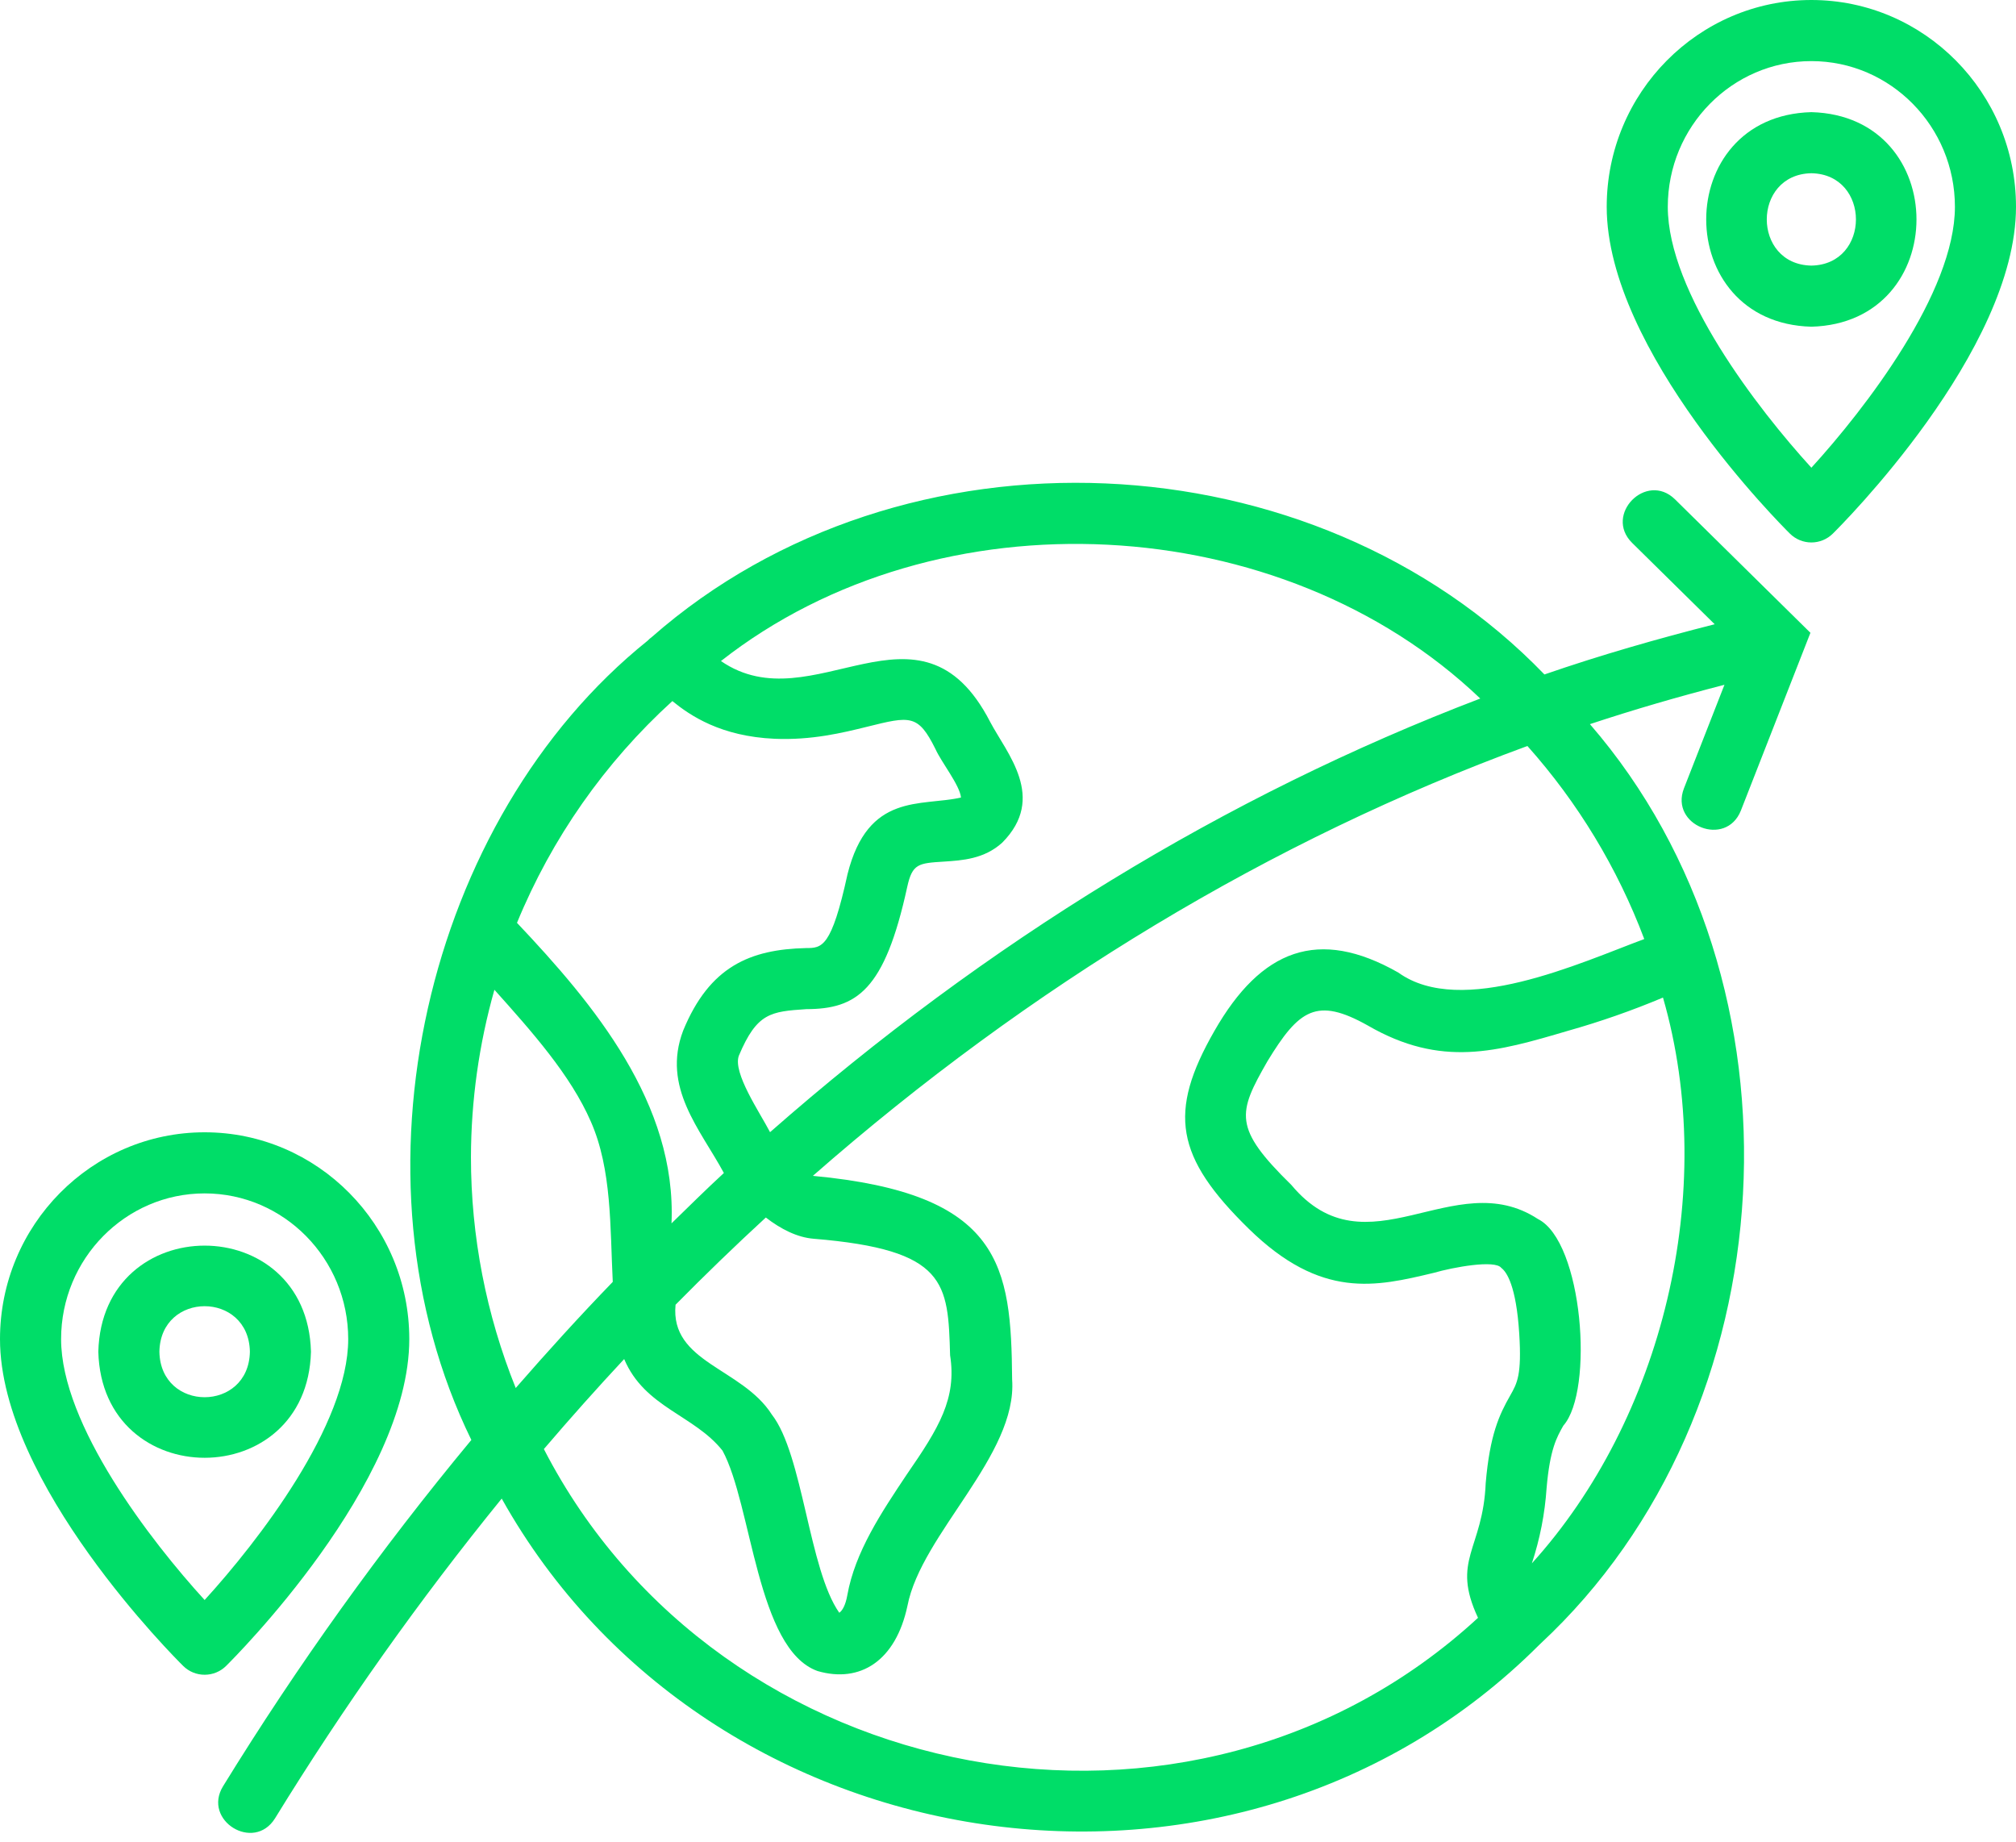
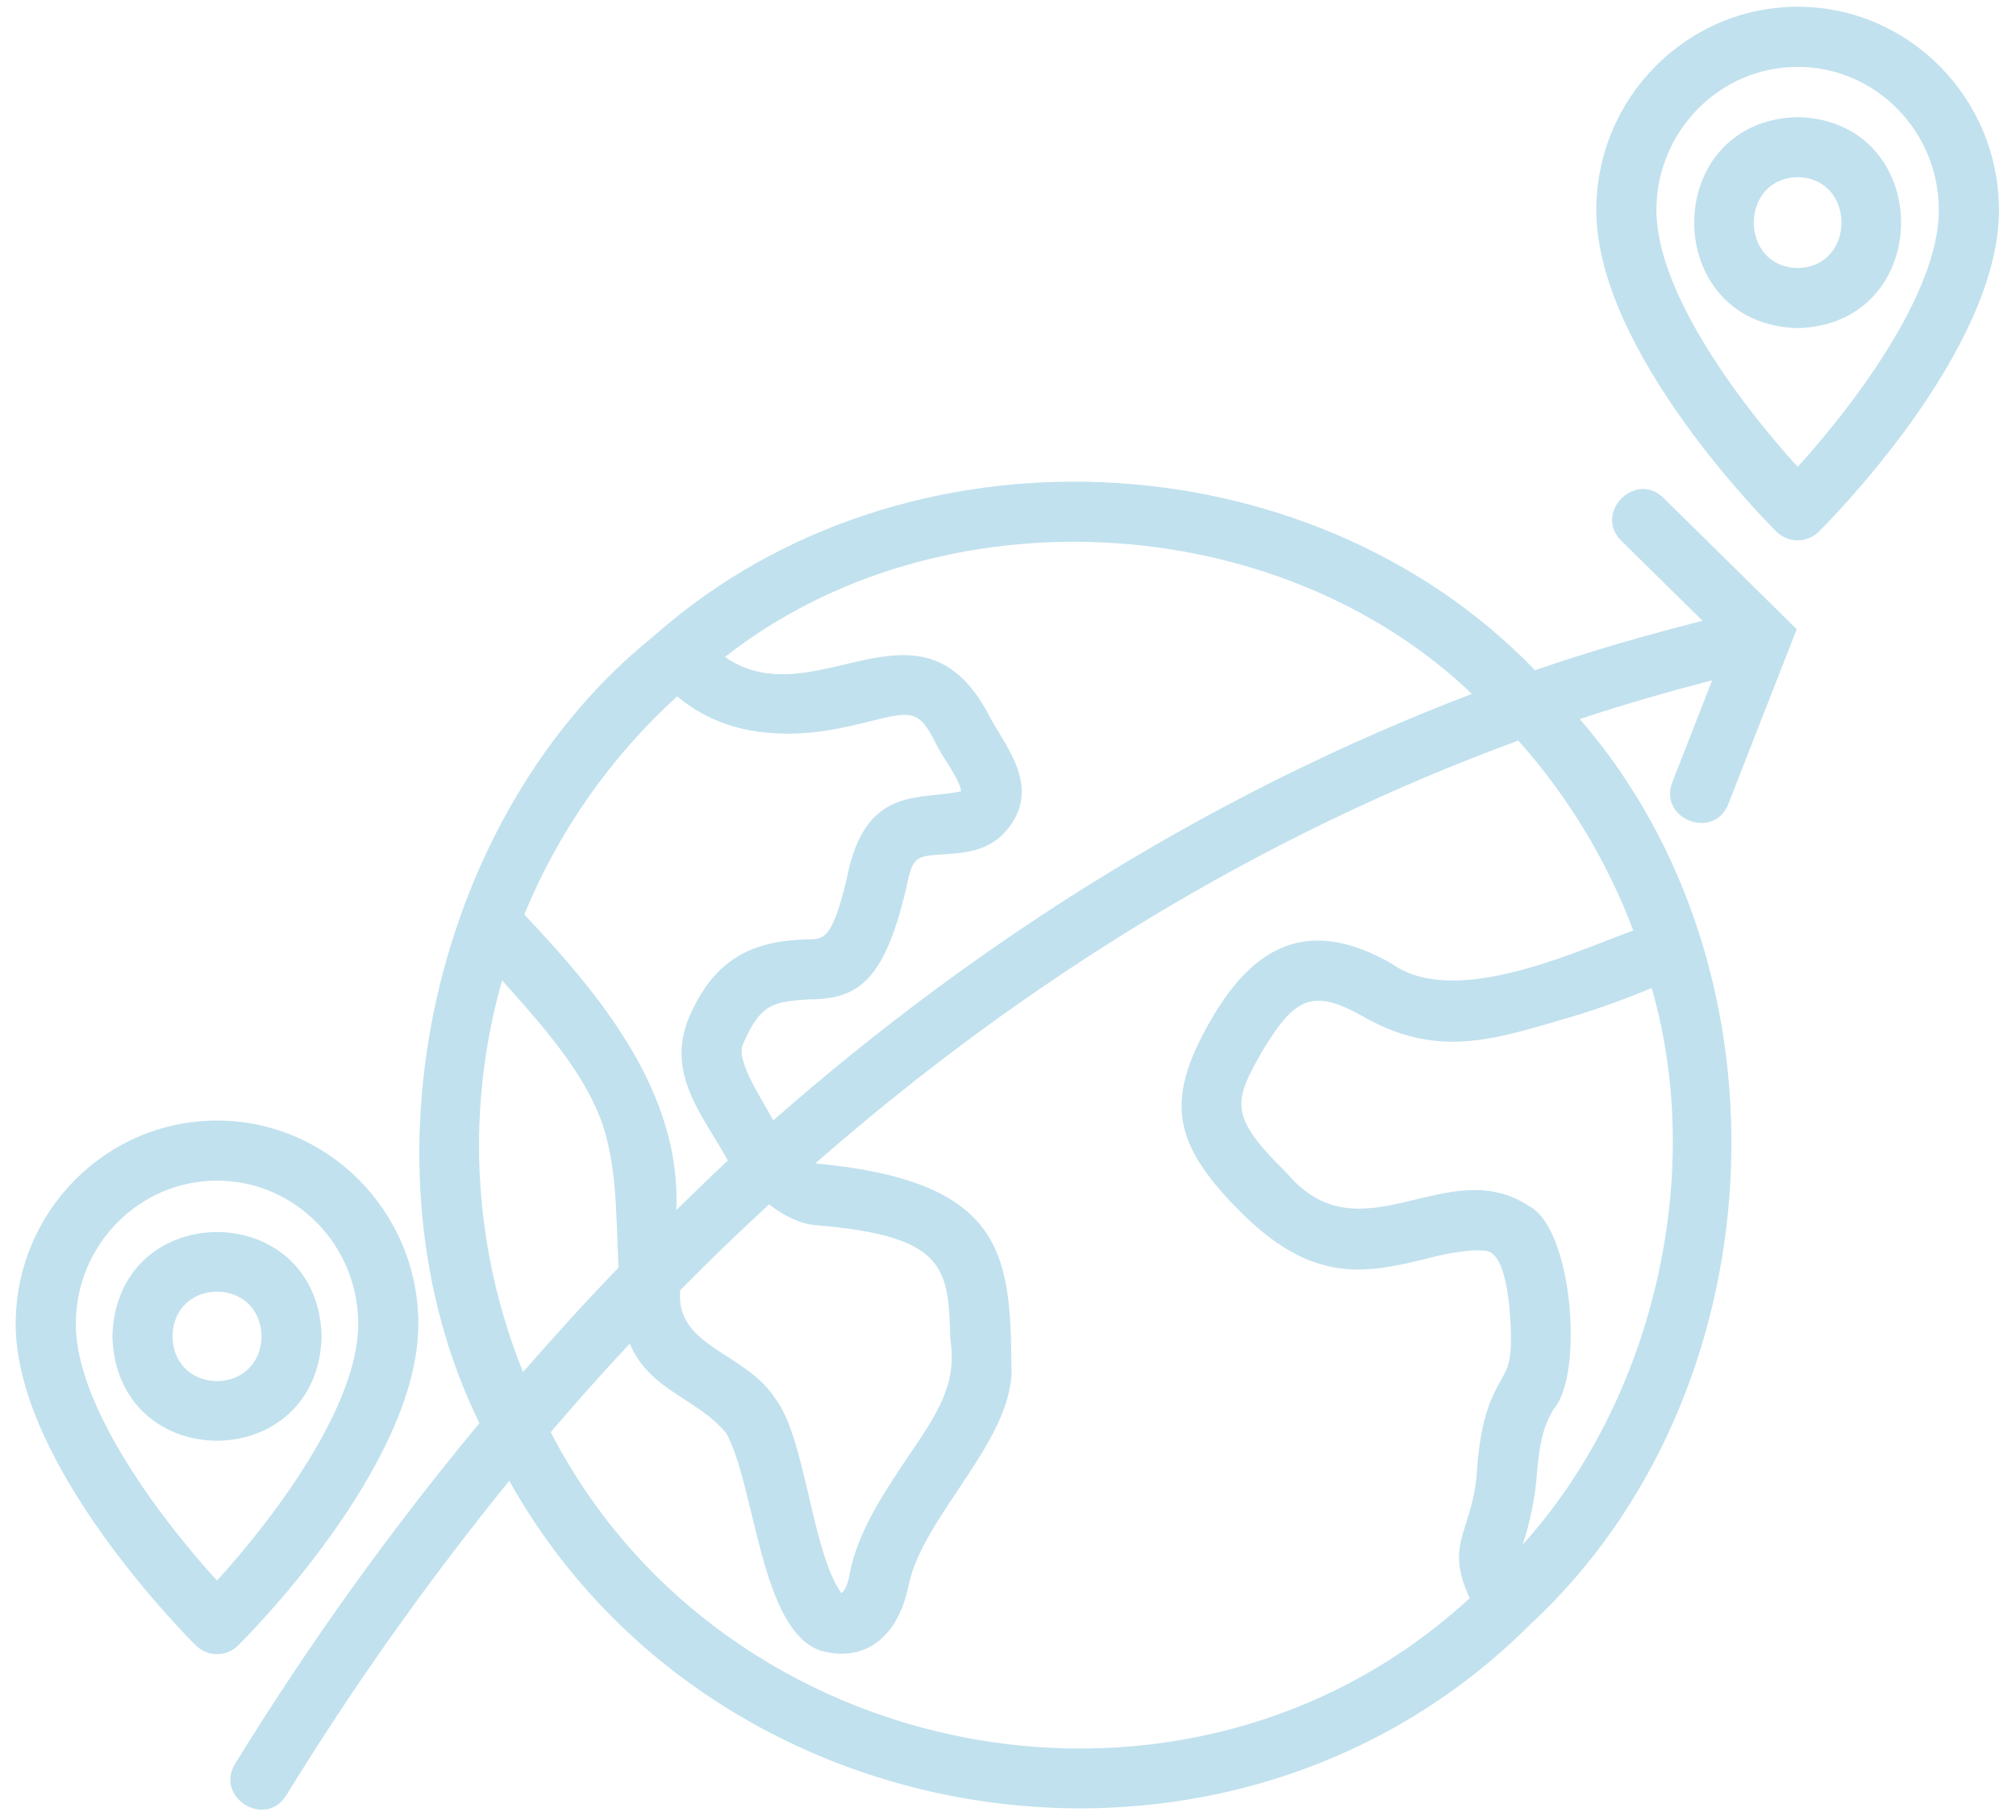
- <svg xmlns="http://www.w3.org/2000/svg" width="104" height="95" viewBox="0 0 104 95" fill="none">
-   <g id="Group 34">
-     <path id="Vector" d="M10.556 86.387C10.971 86.388 11.369 86.225 11.663 85.933C12.049 85.552 21.114 76.518 21.114 69.074C21.114 63.192 16.378 58.406 10.556 58.406C4.735 58.406 0 63.192 0 69.074C0 76.518 9.064 85.552 9.45 85.933C9.744 86.225 10.142 86.388 10.556 86.387ZM10.556 61.558C14.64 61.558 17.963 64.929 17.963 69.074C17.963 73.491 13.326 79.496 10.556 82.532C7.786 79.5 3.152 73.5 3.152 69.074C3.152 64.929 6.474 61.558 10.556 61.558Z" fill="#00DD68" />
-     <path id="Vector_2" d="M93.444 0C87.622 0 82.886 4.786 82.886 10.668C82.886 18.112 91.951 27.146 92.337 27.526C92.632 27.818 93.029 27.981 93.444 27.981C93.858 27.981 94.255 27.818 94.55 27.526C94.936 27.146 104 18.112 104 10.668C104 4.787 99.265 0 93.444 0ZM93.444 24.125C90.674 21.089 86.037 15.084 86.037 10.668C86.037 6.523 89.36 3.152 93.444 3.152C97.528 3.152 100.849 6.524 100.849 10.669C100.849 15.085 96.214 21.09 93.444 24.126V24.125Z" fill="#00DD68" />
-     <path id="Vector_3" d="M16.042 69.724C15.852 62.428 5.262 62.428 5.072 69.724C5.263 77.021 15.853 77.018 16.042 69.724ZM8.223 69.724C8.278 66.594 12.835 66.594 12.891 69.724C12.835 72.854 8.278 72.855 8.223 69.724Z" fill="#00DD68" />
-     <path id="Vector_4" d="M93.444 5.785C86.21 5.975 86.211 16.662 93.444 16.852C100.675 16.661 100.673 5.975 93.444 5.785ZM93.444 13.7C90.376 13.645 90.377 8.991 93.444 8.936C96.509 8.991 96.509 13.646 93.444 13.7Z" fill="#00DD68" />
-     <path id="Vector_5" d="M11.503 92.144C10.435 93.899 13.088 95.55 14.186 93.797C17.719 88.047 21.626 82.536 25.882 77.3C36.58 96.421 63.739 100.493 79.394 84.857C79.415 84.833 79.443 84.816 79.463 84.79C92.345 72.825 93.601 50.729 82.02 37.353C84.312 36.594 86.627 35.923 88.96 35.323L86.87 40.666C86.13 42.58 89.034 43.736 89.806 41.814L93.395 32.641L86.406 25.754C84.929 24.313 82.733 26.547 84.193 27.999L88.456 32.2C85.498 32.951 82.563 33.791 79.673 34.79C67.77 22.45 46.56 21.498 33.623 32.861C33.546 32.917 33.475 32.979 33.41 33.048C21.963 42.236 17.657 60.685 24.316 74.276C19.631 79.924 15.349 85.895 11.503 92.144ZM79.025 80.641C79.44 79.386 79.695 78.084 79.784 76.765C79.956 74.755 80.309 74.135 80.65 73.536C82.241 71.735 81.657 64.034 79.337 62.879C75.008 60.046 70.513 65.787 66.621 61.126C63.601 58.168 63.848 57.423 65.384 54.742C67.009 52.072 67.923 51.419 70.556 52.895C74.352 55.096 77.231 54.249 80.874 53.175C82.546 52.704 84.187 52.13 85.789 51.457C88.683 61.479 85.734 73.236 79.025 80.641ZM84.823 48.438C81.524 49.662 75.386 52.509 72.137 50.168C68.015 47.823 65.061 48.961 62.65 53.175C60.236 57.386 60.633 59.675 64.417 63.379C68.162 67.044 70.974 66.37 73.953 65.659C74.984 65.362 77.126 64.972 77.449 65.402C77.726 65.609 78.217 66.326 78.373 68.787C78.508 70.925 78.269 71.345 77.909 71.98C77.343 72.974 76.859 74.001 76.644 76.496C76.501 79.951 74.842 80.445 76.247 83.451C61.483 97.06 37.126 92.357 28.057 74.746C29.413 73.159 30.793 71.611 32.199 70.103C33.258 72.609 35.809 72.984 37.272 74.826C38.793 77.619 39.041 85.075 42.174 86.195C44.378 86.836 46.208 85.67 46.812 82.837C47.53 79.116 52.493 75.063 52.213 71.153C52.16 65.299 51.703 61.567 41.933 60.653C53.136 50.837 65.566 43.333 78.795 38.48C81.4 41.4 83.444 44.776 84.823 48.438ZM39.507 62.802C40.285 63.403 41.128 63.828 41.968 63.897C48.855 64.463 48.906 66.169 49.013 69.907C49.361 72.138 48.44 73.65 46.785 76.046C45.468 78.018 44.106 80.057 43.71 82.287C43.621 82.793 43.455 83.084 43.296 83.19C41.725 80.958 41.425 75.027 39.817 72.966C38.281 70.554 34.559 70.288 34.85 67.301C36.376 65.754 37.928 64.255 39.507 62.802ZM76.363 36.032C63.219 41.047 50.872 48.606 39.725 58.4C39.191 57.373 37.786 55.328 38.117 54.452C39.05 52.234 39.767 52.179 41.592 52.054C44.192 52.048 45.634 51.104 46.8 45.756C47.065 44.546 47.379 44.526 48.701 44.443C49.627 44.383 50.78 44.311 51.705 43.463C54.009 41.141 51.938 38.864 51.08 37.237C47.441 30.179 41.932 37.365 37.192 34.098C48.4 25.3 66.126 26.252 76.363 36.032ZM34.685 36.163C35.609 36.914 37.184 37.986 39.965 38.108C41.874 38.188 43.463 37.801 44.729 37.488C46.964 36.932 47.362 36.837 48.258 38.638C48.56 39.316 49.518 40.506 49.575 41.139C47.499 41.607 44.786 40.869 43.723 45.084C42.891 48.9 42.398 48.901 41.584 48.903C38.7 48.971 36.604 49.847 35.242 53.162C34.13 56.09 36.127 58.254 37.343 60.506C36.429 61.348 35.538 62.231 34.641 63.104C34.912 56.936 30.658 51.817 26.67 47.602C28.461 43.242 31.198 39.335 34.685 36.163V36.163ZM24.295 59.69C24.302 56.77 24.709 53.864 25.505 51.054C27.44 53.215 29.434 55.451 30.478 57.849C31.57 60.324 31.469 63.298 31.611 66.122C29.904 67.887 28.241 69.718 26.605 71.596C25.08 67.811 24.295 63.769 24.295 59.689V59.69Z" fill="#00DD68" />
-   </g>
+ <svg xmlns="http://www.w3.org/2000/svg" width="82" height="74" viewBox="0 0 82 74" fill="none">
+   <path d="M8.826 67.283C9.148 67.283 9.456 67.156 9.685 66.93C9.984 66.635 17.016 59.627 17.016 53.853C17.016 49.291 13.342 45.579 8.826 45.579C4.311 45.579 0.638 49.291 0.638 53.853C0.638 59.627 7.669 66.635 7.968 66.93C8.196 67.156 8.505 67.283 8.826 67.283ZM8.826 48.023C11.994 48.023 14.571 50.638 14.571 53.853C14.571 57.28 10.975 61.937 8.826 64.292C6.678 61.94 3.083 57.286 3.083 53.853C3.083 50.638 5.66 48.023 8.826 48.023Z" fill="#C1E1EE" />
+   <path d="M73.119 0.275C68.603 0.275 64.929 3.987 64.929 8.55C64.929 14.324 71.961 21.331 72.26 21.627C72.489 21.852 72.797 21.979 73.119 21.979C73.44 21.979 73.748 21.852 73.977 21.627C74.276 21.331 81.307 14.324 81.307 8.55C81.307 3.988 77.634 0.275 73.119 0.275ZM73.119 18.988C70.97 16.633 67.374 11.976 67.374 8.55C67.374 5.335 69.951 2.72 73.119 2.72C76.287 2.72 78.862 5.336 78.862 8.551C78.862 11.976 75.267 16.634 73.119 18.989V18.988Z" fill="#C1E1EE" />
+   <path d="M13.082 54.357C12.934 48.699 4.719 48.699 4.572 54.357C4.72 60.018 12.935 60.016 13.082 54.357ZM7.017 54.357C7.06 51.93 10.594 51.93 10.637 54.357C10.594 56.785 7.059 56.786 7.017 54.357Z" fill="#C1E1EE" />
+   <path d="M73.119 4.762C67.508 4.91 67.509 13.199 73.119 13.347C78.728 13.198 78.727 4.91 73.119 4.762ZM73.119 10.902C70.74 10.859 70.74 7.249 73.119 7.207C75.496 7.249 75.496 10.86 73.119 10.902Z" fill="#C1E1EE" />
+   <path d="M9.56 71.748C8.732 73.109 10.79 74.39 11.642 73.03C14.382 68.57 17.412 64.295 20.714 60.233C29.012 75.065 50.078 78.224 62.221 66.095C62.238 66.077 62.259 66.063 62.274 66.044C72.266 56.762 73.241 39.624 64.258 29.248C66.035 28.66 67.831 28.139 69.641 27.674L68.02 31.818C67.446 33.303 69.699 34.2 70.297 32.708L73.081 25.593L67.66 20.251C66.514 19.134 64.811 20.867 65.943 21.993L69.25 25.251C66.956 25.834 64.679 26.486 62.437 27.261C53.205 17.689 36.753 16.95 26.718 25.765C26.659 25.808 26.603 25.856 26.553 25.909C17.674 33.036 14.334 47.346 19.499 57.888C15.865 62.269 12.544 66.9 9.56 71.748ZM61.935 62.825C62.257 61.852 62.455 60.842 62.523 59.819C62.657 58.26 62.931 57.779 63.195 57.314C64.429 55.917 63.976 49.944 62.177 49.048C58.819 46.851 55.333 51.304 52.314 47.688C49.971 45.394 50.163 44.816 51.354 42.737C52.615 40.666 53.323 40.159 55.366 41.304C58.31 43.011 60.543 42.354 63.369 41.521C64.666 41.156 65.939 40.711 67.181 40.188C69.426 47.962 67.138 57.081 61.935 62.825ZM66.432 37.847C63.873 38.796 59.112 41.004 56.592 39.189C53.395 37.37 51.104 38.252 49.233 41.521C47.361 44.787 47.669 46.563 50.604 49.436C53.509 52.279 55.69 51.756 58.001 51.205C58.8 50.974 60.462 50.672 60.712 51.005C60.927 51.166 61.308 51.722 61.429 53.631C61.534 55.289 61.349 55.614 61.069 56.107C60.63 56.879 60.255 57.675 60.088 59.61C59.977 62.29 58.691 62.674 59.78 65.005C48.328 75.561 29.435 71.913 22.401 58.253C23.452 57.022 24.523 55.821 25.614 54.652C26.435 56.595 28.413 56.886 29.548 58.314C30.729 60.481 30.921 66.264 33.351 67.133C35.061 67.631 36.48 66.726 36.949 64.528C37.505 61.642 41.355 58.499 41.138 55.466C41.097 50.925 40.742 48.031 33.164 47.322C41.854 39.707 51.495 33.887 61.757 30.123C63.777 32.388 65.362 35.006 66.432 37.847ZM31.282 48.989C31.886 49.454 32.54 49.784 33.191 49.837C38.533 50.277 38.573 51.6 38.656 54.499C38.926 56.23 38.211 57.402 36.927 59.261C35.906 60.791 34.849 62.372 34.543 64.102C34.473 64.494 34.344 64.72 34.221 64.803C33.002 63.071 32.77 58.471 31.522 56.873C30.331 55.001 27.444 54.795 27.67 52.478C28.853 51.278 30.057 50.115 31.282 48.989ZM59.87 28.224C49.675 32.114 40.098 37.977 31.451 45.574C31.037 44.777 29.947 43.191 30.204 42.512C30.928 40.791 31.483 40.748 32.899 40.651C34.916 40.647 36.035 39.914 36.939 35.766C37.145 34.828 37.388 34.812 38.413 34.748C39.132 34.702 40.026 34.646 40.743 33.988C42.531 32.186 40.924 30.42 40.259 29.159C37.437 23.684 33.163 29.258 29.486 26.724C38.18 19.899 51.93 20.637 59.87 28.224ZM27.542 28.326C28.259 28.908 29.48 29.739 31.637 29.834C33.119 29.896 34.35 29.596 35.333 29.353C37.066 28.922 37.375 28.849 38.07 30.245C38.304 30.771 39.047 31.694 39.092 32.185C37.481 32.548 35.377 31.976 34.552 35.245C33.907 38.205 33.525 38.206 32.893 38.207C30.657 38.26 29.03 38.94 27.974 41.511C27.111 43.782 28.661 45.461 29.604 47.207C28.895 47.861 28.204 48.545 27.508 49.223C27.718 44.438 24.419 40.468 21.325 37.199C22.714 33.817 24.837 30.786 27.542 28.325V28.326ZM19.483 46.575C19.488 44.309 19.804 42.056 20.422 39.876C21.922 41.552 23.469 43.286 24.279 45.146C25.126 47.066 25.048 49.373 25.158 51.563C23.834 52.933 22.544 54.353 21.274 55.809C20.091 52.874 19.483 49.738 19.483 46.574V46.575Z" fill="#C1E1EE" />
</svg>
